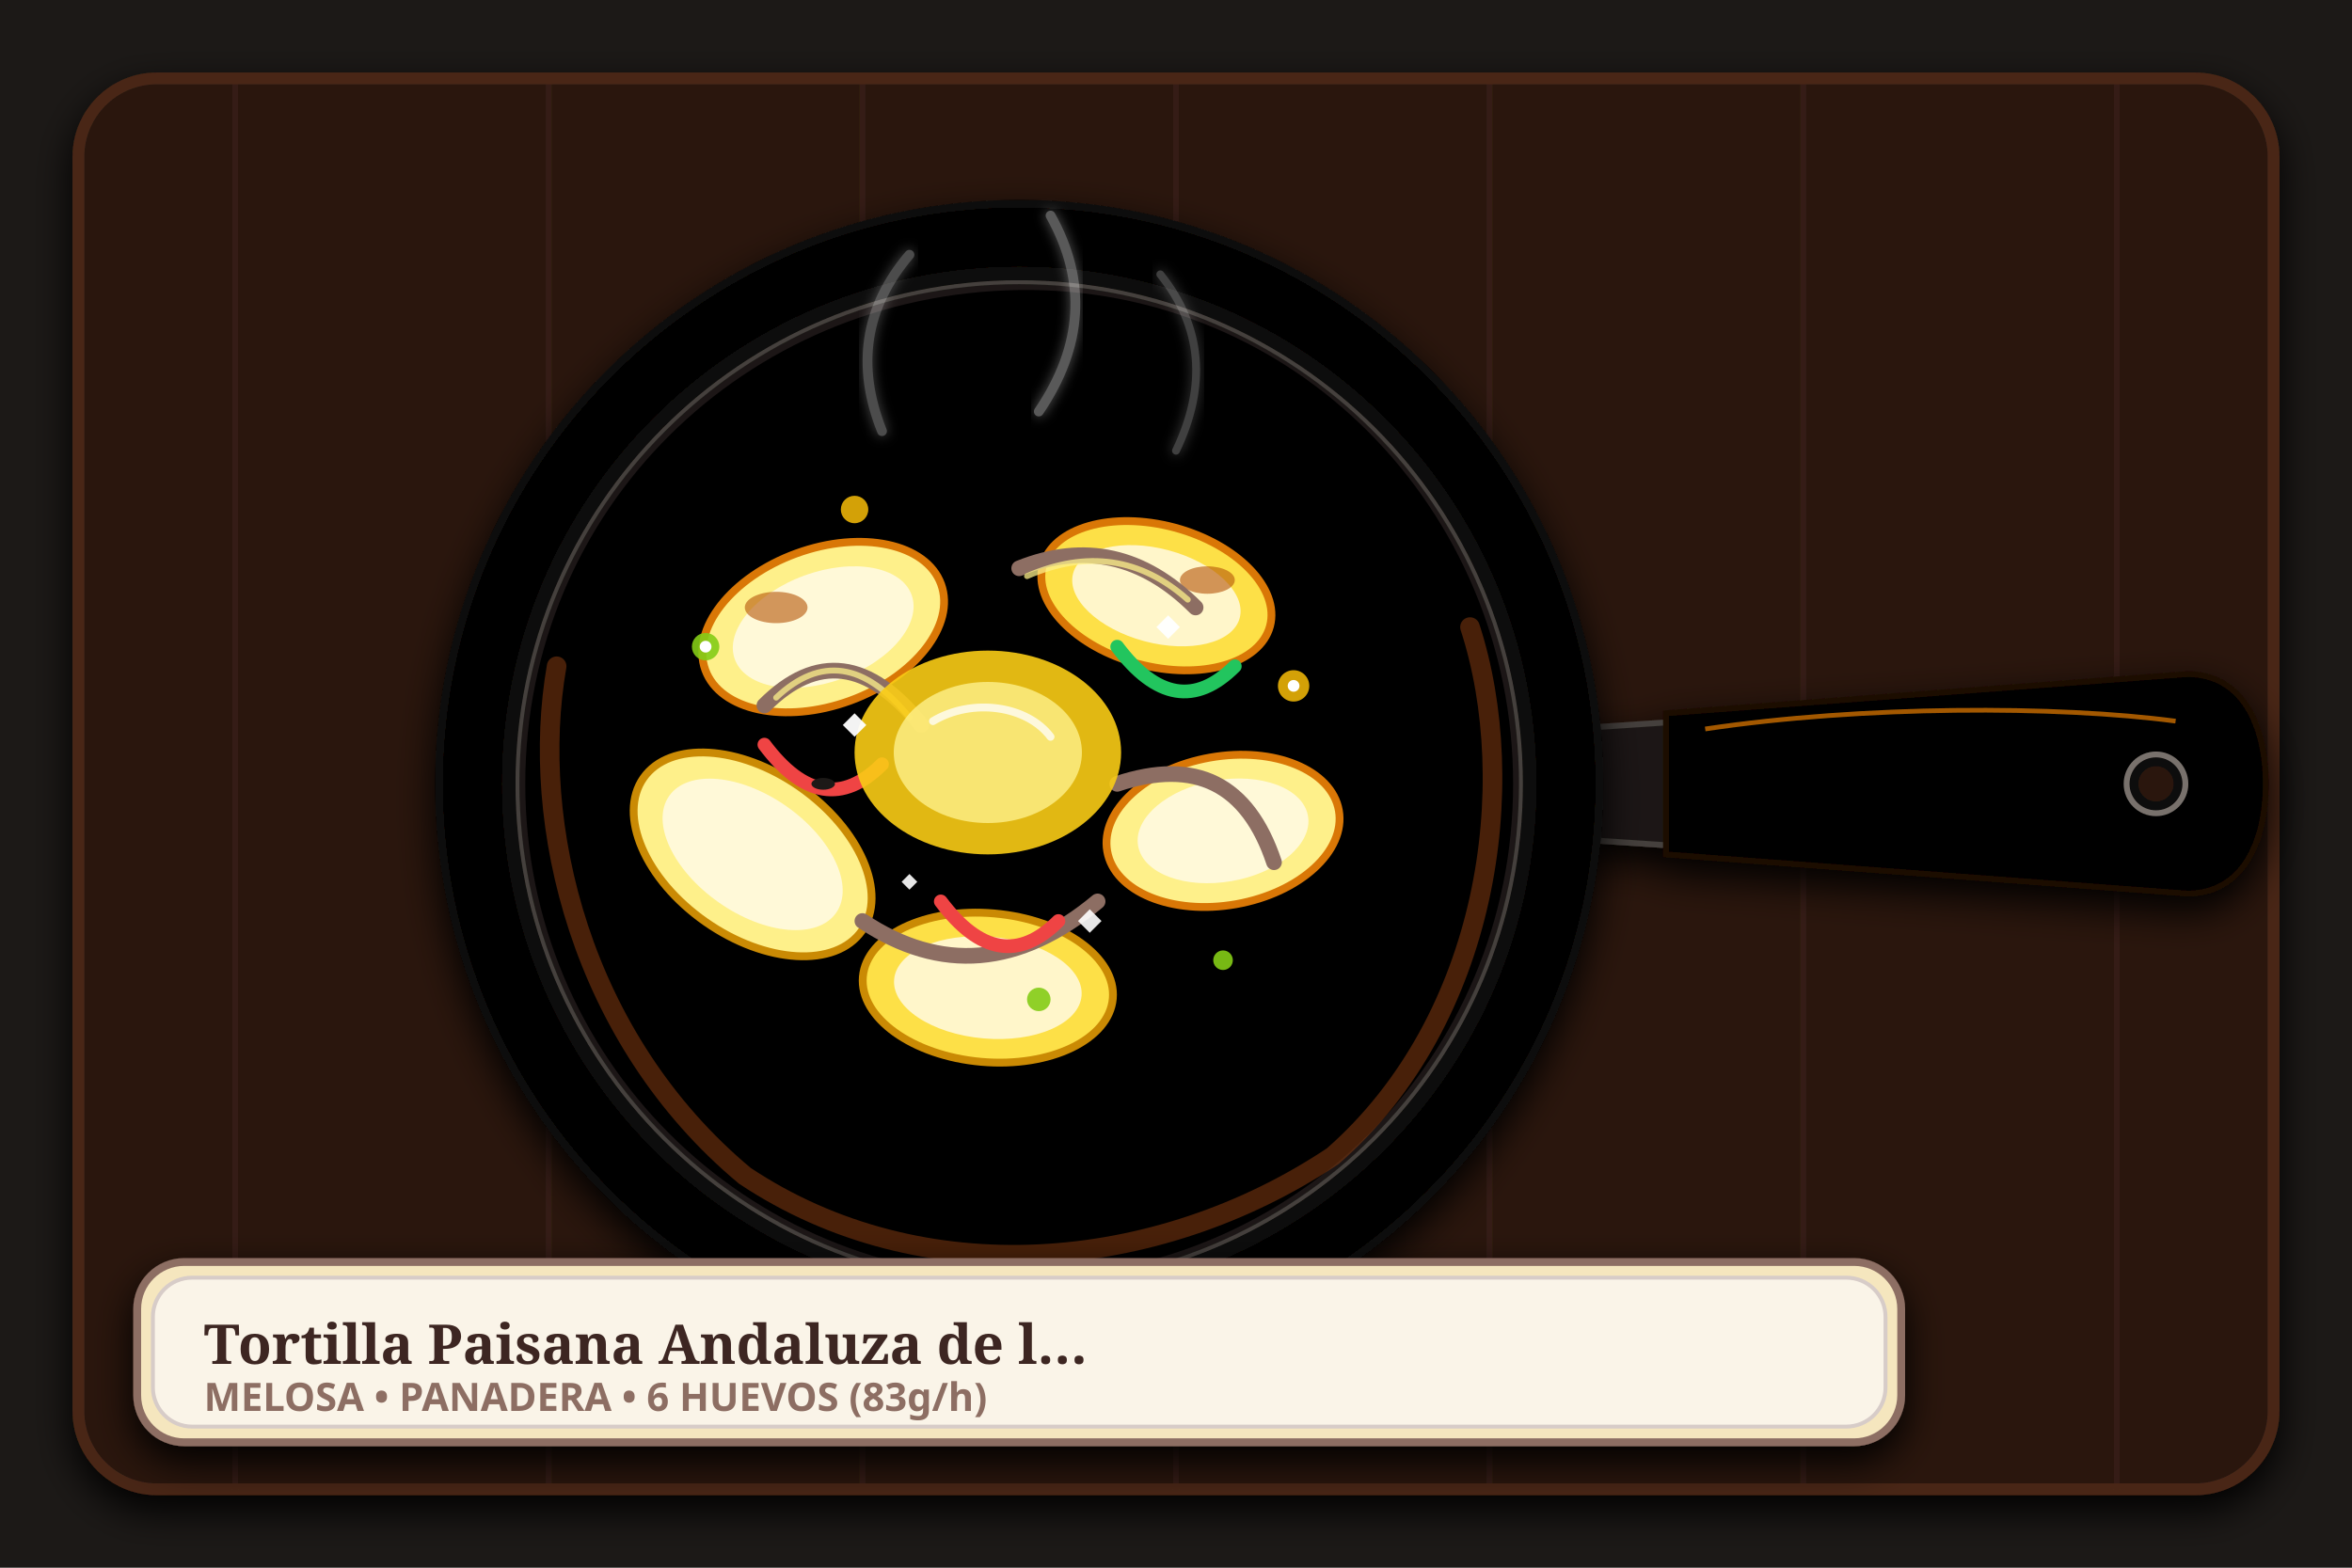
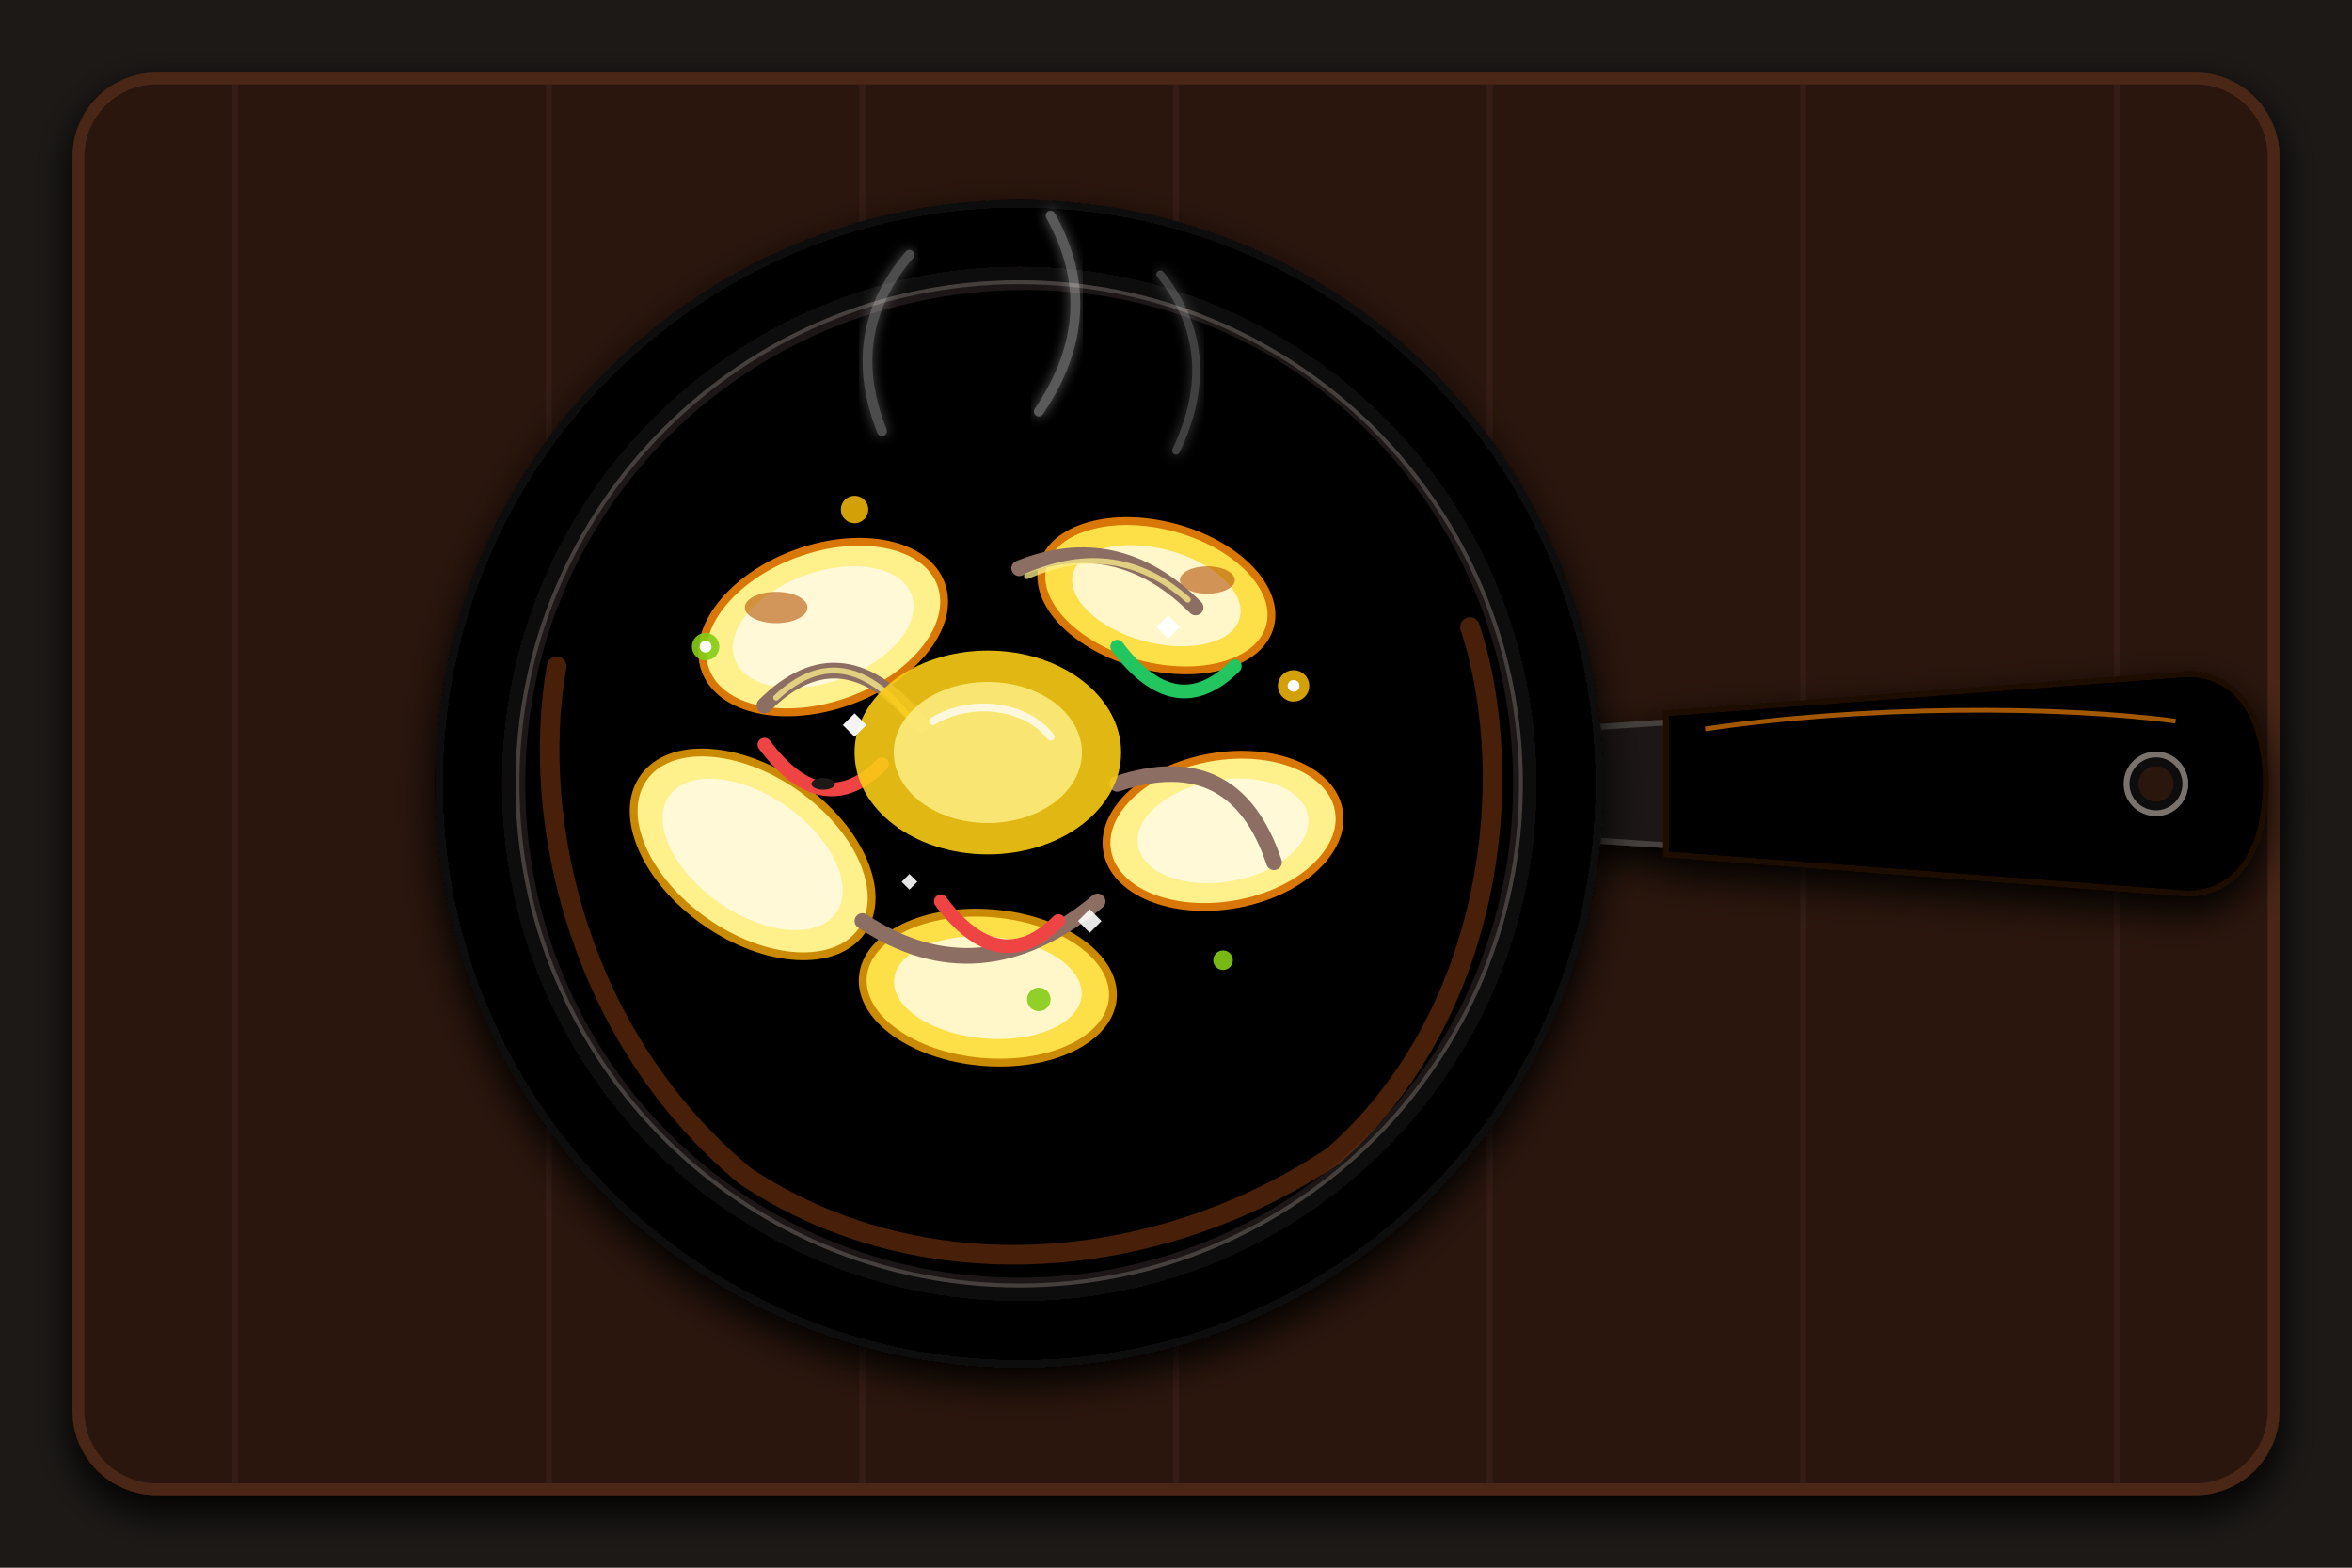
- <svg xmlns="http://www.w3.org/2000/svg" viewBox="0 0 600 400" width="600" height="400" fill="none" role="img" aria-label="Tortilla Paisana Andaluza de la Huerta">
+ <svg xmlns="http://www.w3.org/2000/svg" viewBox="0 0 600 400" width="600" height="400" fill="none" role="img" focusable="false" preserveAspectRatio="xMidYMid meet" aria-labelledby="paisana-andaluza_title paisana-andaluza_desc">
  <defs>
    <filter id="paisana-andaluza_panShadow" x="-30%" y="-30%" width="160%" height="160%">
      <feDropShadow dx="0" dy="12" stdDeviation="14" floodColor="#0A0500" floodOpacity="0.65" />
      <feDropShadow dx="0" dy="4" stdDeviation="5" floodColor="#000000" floodOpacity="0.45" />
    </filter>
    <filter id="paisana-andaluza_foodGloss" x="-20%" y="-20%" width="140%" height="140%">
      <feGaussianBlur stdDeviation="1.5" result="blur" />
      <feComposite in="SourceGraphic" in2="blur" operator="over" />
    </filter>
    <filter id="paisana-andaluza_lavaGlow" x="-30%" y="-30%" width="160%" height="160%">
      <feGaussianBlur stdDeviation="4" result="blur" />
      <feMerge>
        <feMergeNode in="blur" />
        <feMergeNode in="SourceGraphic" />
      </feMerge>
    </filter>
    <radialGradient id="paisana-andaluza_ironFlange" cx="42%" cy="38%" r="62%">
      <stop offset="0%" stopColor="#44403C" />
      <stop offset="45%" stopColor="#292524" />
      <stop offset="85%" stopColor="#1C1917" />
      <stop offset="100%" stopColor="#0C0A09" />
    </radialGradient>
    <linearGradient id="paisana-andaluza_ironRimBevel" x1="0%" y1="0%" x2="100%" y2="100%">
      <stop offset="0%" stopColor="#78716C" />
      <stop offset="25%" stopColor="#44403C" />
      <stop offset="70%" stopColor="#1C1917" />
      <stop offset="100%" stopColor="#292524" />
    </linearGradient>
    <linearGradient id="paisana-andaluza_woodHandle" x1="0%" y1="0%" x2="0%" y2="100%">
      <stop offset="0%" stopColor="#A16207" />
      <stop offset="35%" stopColor="#78350F" />
      <stop offset="70%" stopColor="#451A03" />
      <stop offset="100%" stopColor="#1C0A00" />
    </linearGradient>
    <radialGradient id="paisana-andaluza_tortillaBase" cx="44%" cy="40%" r="60%">
      <stop offset="0%" stopColor="#FEF08A" />
      <stop offset="45%" stopColor="#FACC15" />
      <stop offset="82%" stopColor="#D97706" />
      <stop offset="100%" stopColor="#92400E" />
    </radialGradient>
    <radialGradient id="paisana-andaluza_toastedSpot" cx="40%" cy="40%" r="60%">
      <stop offset="0%" stopColor="#D97706" stopOpacity="0.85" />
      <stop offset="60%" stopColor="#92400E" stopOpacity="0.75" />
      <stop offset="100%" stopColor="#451A03" stopOpacity="0" />
    </radialGradient>
    <radialGradient id="paisana-andaluza_runnyPool" cx="40%" cy="35%" r="65%">
      <stop offset="0%" stopColor="#FFFDE7" />
      <stop offset="20%" stopColor="#FFC800" />
      <stop offset="65%" stopColor="#FF8A00" />
      <stop offset="90%" stopColor="#E65100" />
      <stop offset="100%" stopColor="#B45309" />
    </radialGradient>
  </defs>
  <rect width="600" height="400" fill="#1C1917" />
  <g filter="url(#paisana-andaluza_panShadow)">
    <rect x="20" y="20" width="560" height="360" rx="20" fill="#2A1810" stroke="#4A2818" stroke-width="3" />
    <path d="M 60 20 L 60 380 M 140 20 L 140 380 M 220 20 L 220 380 M 300 20 L 300 380 M 380 20 L 380 380 M 460 20 L 460 380 M 540 20 L 540 380" stroke="#4A2818" stroke-width="1.5" opacity="0.35" />
  </g>
-   <g class="">
+   <g>
    <g filter="url(#paisana-andaluza_panShadow)">
      <path d="M 370 188 L 430 184 L 430 216 L 370 212 Z" fill="#1C1917" stroke="#44403C" stroke-width="1.5" />
      <circle cx="395" cy="194" r="3" fill="#57534E" />
      <circle cx="395" cy="206" r="3" fill="#57534E" />
      <path d="M 425 182 L 558 172 C 572 172 578 185 578 200 C 578 215 572 228 558 228 L 425 218 Z" fill="url(#paisana-andaluza_woodHandle)" stroke="#1C0A00" stroke-width="1.5" />
      <path d="M 435 186 C 475 180 525 180 555 184" stroke="#D97706" stroke-width="1.2" fill="none" opacity="0.75" />
      <circle cx="550" cy="200" r="7.5" fill="#0C0A09" stroke="#78716C" stroke-width="1.5" />
      <circle cx="550" cy="200" r="4.5" fill="#2A1810" />
    </g>
    <g filter="url(#paisana-andaluza_panShadow)">
      <circle cx="260" cy="200" r="148" fill="url(#paisana-andaluza_ironRimBevel)" stroke="#0C0A09" stroke-width="2" />
      <circle cx="260" cy="200" r="142" fill="url(#paisana-andaluza_ironFlange)" />
      <circle cx="260" cy="200" r="132" fill="#0C0A09" />
      <circle cx="260" cy="200" r="128" fill="#1C1917" stroke="#44403C" stroke-width="1" />
    </g>
    <g>
      <path d="M 260 74 C 330 73 386 130 386 200 C 386 270 330 326 260 326 C 190 326 134 270 134 200 C 134 130 190 75 260 74 Z" fill="url(#paisana-andaluza_tortillaBase)" />
      <ellipse cx="225" cy="165" rx="55" ry="36" fill="url(#paisana-andaluza_toastedSpot)" transform="rotate(-15 225 165)" />
      <ellipse cx="305" cy="235" rx="58" ry="38" fill="url(#paisana-andaluza_toastedSpot)" transform="rotate(25 305 235)" />
      <ellipse cx="205" cy="245" rx="42" ry="26" fill="url(#paisana-andaluza_toastedSpot)" transform="rotate(-30 205 245)" />
      <ellipse cx="310" cy="150" rx="38" ry="24" fill="url(#paisana-andaluza_toastedSpot)" transform="rotate(10 310 150)" />
      <path d="M 142 170 C 135 210 148 265 190 300 C 235 330 295 325 340 295 C 380 260 388 200 375 160" stroke="#78350F" stroke-width="5" fill="none" opacity="0.6" stroke-linecap="round" />
      <g id="paisana-andaluza_panadera">
        <ellipse cx="210" cy="160" rx="32" ry="20" fill="#FEF08A" stroke="#D97706" stroke-width="2" transform="rotate(-20 210 160)" />
        <ellipse cx="210" cy="160" rx="24" ry="14" fill="#FFFBEB" opacity="0.8" transform="rotate(-20 210 160)" />
        <ellipse cx="198" cy="155" rx="8" ry="4" fill="#B45309" opacity="0.6" />
        <ellipse cx="295" cy="152" rx="30" ry="18" fill="#FDE047" stroke="#D97706" stroke-width="2" transform="rotate(15 295 152)" />
        <ellipse cx="295" cy="152" rx="22" ry="12" fill="#FFFBEB" opacity="0.8" transform="rotate(15 295 152)" />
        <ellipse cx="308" cy="148" rx="7" ry="3.5" fill="#B45309" opacity="0.6" />
        <ellipse cx="192" cy="218" rx="34" ry="21" fill="#FEF08A" stroke="#CA8A04" stroke-width="2" transform="rotate(35 192 218)" />
        <ellipse cx="192" cy="218" rx="26" ry="15" fill="#FFFBEB" opacity="0.8" transform="rotate(35 192 218)" />
        <ellipse cx="312" cy="212" rx="30" ry="19" fill="#FEF08A" stroke="#D97706" stroke-width="2" transform="rotate(-10 312 212)" />
        <ellipse cx="312" cy="212" rx="22" ry="13" fill="#FFFBEB" opacity="0.8" transform="rotate(-10 312 212)" />
        <ellipse cx="252" cy="252" rx="32" ry="19" fill="#FDE047" stroke="#CA8A04" stroke-width="2" transform="rotate(5 252 252)" />
        <ellipse cx="252" cy="252" rx="24" ry="13" fill="#FFFBEB" opacity="0.8" transform="rotate(5 252 252)" />
      </g>
      <g id="paisana-andaluza_onion" stroke="#8D6E63" stroke-width="4" fill="none" stroke-linecap="round">
        <path d="M 195 180 Q 215 160 235 185" />
        <path d="M 260 145 Q 285 135 305 155" />
        <path d="M 220 235 Q 250 255 280 230" />
        <path d="M 285 200 Q 315 190 325 220" />
      </g>
      <g stroke="#FEF08A" stroke-width="1.5" fill="none" stroke-linecap="round" opacity="0.75">
        <path d="M 198 178 Q 215 162 232 183" />
        <path d="M 262 147 Q 285 137 303 153" />
      </g>
      <g id="paisana-andaluza_extra_peppers" stroke-width="3.5" fill="none" stroke-linecap="round">
        <path d="M 195 190 Q 210 210 225 195" stroke="#EF4444" />
        <ellipse cx="210" cy="200" rx="3" ry="1.5" fill="#1C1917" />
        <path d="M 285 165 Q 300 185 315 170" stroke="#22C55E" />
        <path d="M 240 230 Q 255 250 270 235" stroke="#EF4444" />
      </g>
      <g>
        <ellipse cx="252" cy="192" rx="34" ry="26" fill="#FACC15" opacity="0.9" />
        <ellipse cx="252" cy="192" rx="24" ry="18" fill="#FEF08A" opacity="0.8" />
-         <path class="" d="M 238 184 C 248 178 262 180 268 188" stroke="#FFFFFF" stroke-width="2" stroke-linecap="round" fill="none" opacity="0.75" />
+         <path d="M 238 184 C 248 178 262 180 268 188" stroke="#FFFFFF" stroke-width="2" stroke-linecap="round" fill="none" opacity="0.75" />
      </g>
-       <g class="">
+       <g>
        <circle cx="180" cy="165" r="3.5" fill="#84CC16" opacity="0.9" />
        <circle cx="180" cy="165" r="1.5" fill="#FFFFFF" />
        <circle cx="330" cy="175" r="4" fill="#EAB308" opacity="0.9" />
        <circle cx="330" cy="175" r="1.5" fill="#FFFFFF" />
      </g>
-       <g class="">
+       <g>
        <circle cx="265" cy="255" r="3" fill="#84CC16" opacity="0.9" />
        <circle cx="218" cy="130" r="3.5" fill="#EAB308" opacity="0.9" />
        <circle cx="312" cy="245" r="2.5" fill="#84CC16" opacity="0.9" />
      </g>
      <polygon points="215,185 218,182 221,185 218,188" fill="#FFFFFF" opacity="0.95" />
      <polygon points="295,160 298,157 301,160 298,163" fill="#FFFFFF" opacity="0.95" />
      <polygon points="275,235 278,232 281,235 278,238" fill="#FFFFFF" opacity="0.9" />
      <polygon points="230,225 232,223 234,225 232,227" fill="#FFFFFF" opacity="0.9" />
      <g>
-         <path class="" d="M 225 110 Q 215 85 232 65" stroke="#FFFFFF" stroke-width="2.5" stroke-linecap="round" fill="none" opacity="0.3" filter="url(#paisana-andaluza_foodGloss)" />
-         <path class="" d="M 265 105 Q 282 80 268 55" stroke="#FFFFFF" stroke-width="2.5" stroke-linecap="round" fill="none" opacity="0.35" filter="url(#paisana-andaluza_foodGloss)" />
-         <path class="" d="M 300 115 Q 312 90 296 70" stroke="#FFFFFF" stroke-width="2" stroke-linecap="round" fill="none" opacity="0.25" filter="url(#paisana-andaluza_foodGloss)" />
+         <path d="M 225 110 Q 215 85 232 65" stroke="#FFFFFF" stroke-width="2.5" stroke-linecap="round" fill="none" opacity="0.3" filter="url(#paisana-andaluza_foodGloss)" />
+         <path d="M 265 105 Q 282 80 268 55" stroke="#FFFFFF" stroke-width="2.5" stroke-linecap="round" fill="none" opacity="0.35" filter="url(#paisana-andaluza_foodGloss)" />
+         <path d="M 300 115 Q 312 90 296 70" stroke="#FFFFFF" stroke-width="2" stroke-linecap="round" fill="none" opacity="0.25" filter="url(#paisana-andaluza_foodGloss)" />
      </g>
    </g>
  </g>
-   <g id="paisana-andaluza_badge" filter="url(#paisana-andaluza_panShadow)">
-     <rect x="35" y="322" width="450" height="46" rx="12" fill="#F5E6BE" stroke="#8D6E63" stroke-width="2" />
-     <rect x="39" y="326" width="442" height="38" rx="10" fill="#FAF4E8" stroke="#D7CCC8" stroke-width="1" />
-     <text x="52" y="348" fill="#3E2723" font-size="14" font-weight="bold" font-family="Georgia, serif">
-       Tortilla Paisana Andaluza de l…
-     </text>
-     <text x="52" y="360" fill="#8D6E63" font-size="10" font-weight="bold" font-family="system-ui, sans-serif">
-       MELOSA • PANADERA • 6 HUEVOS (83g/h)
-     </text>
-   </g>
</svg>
